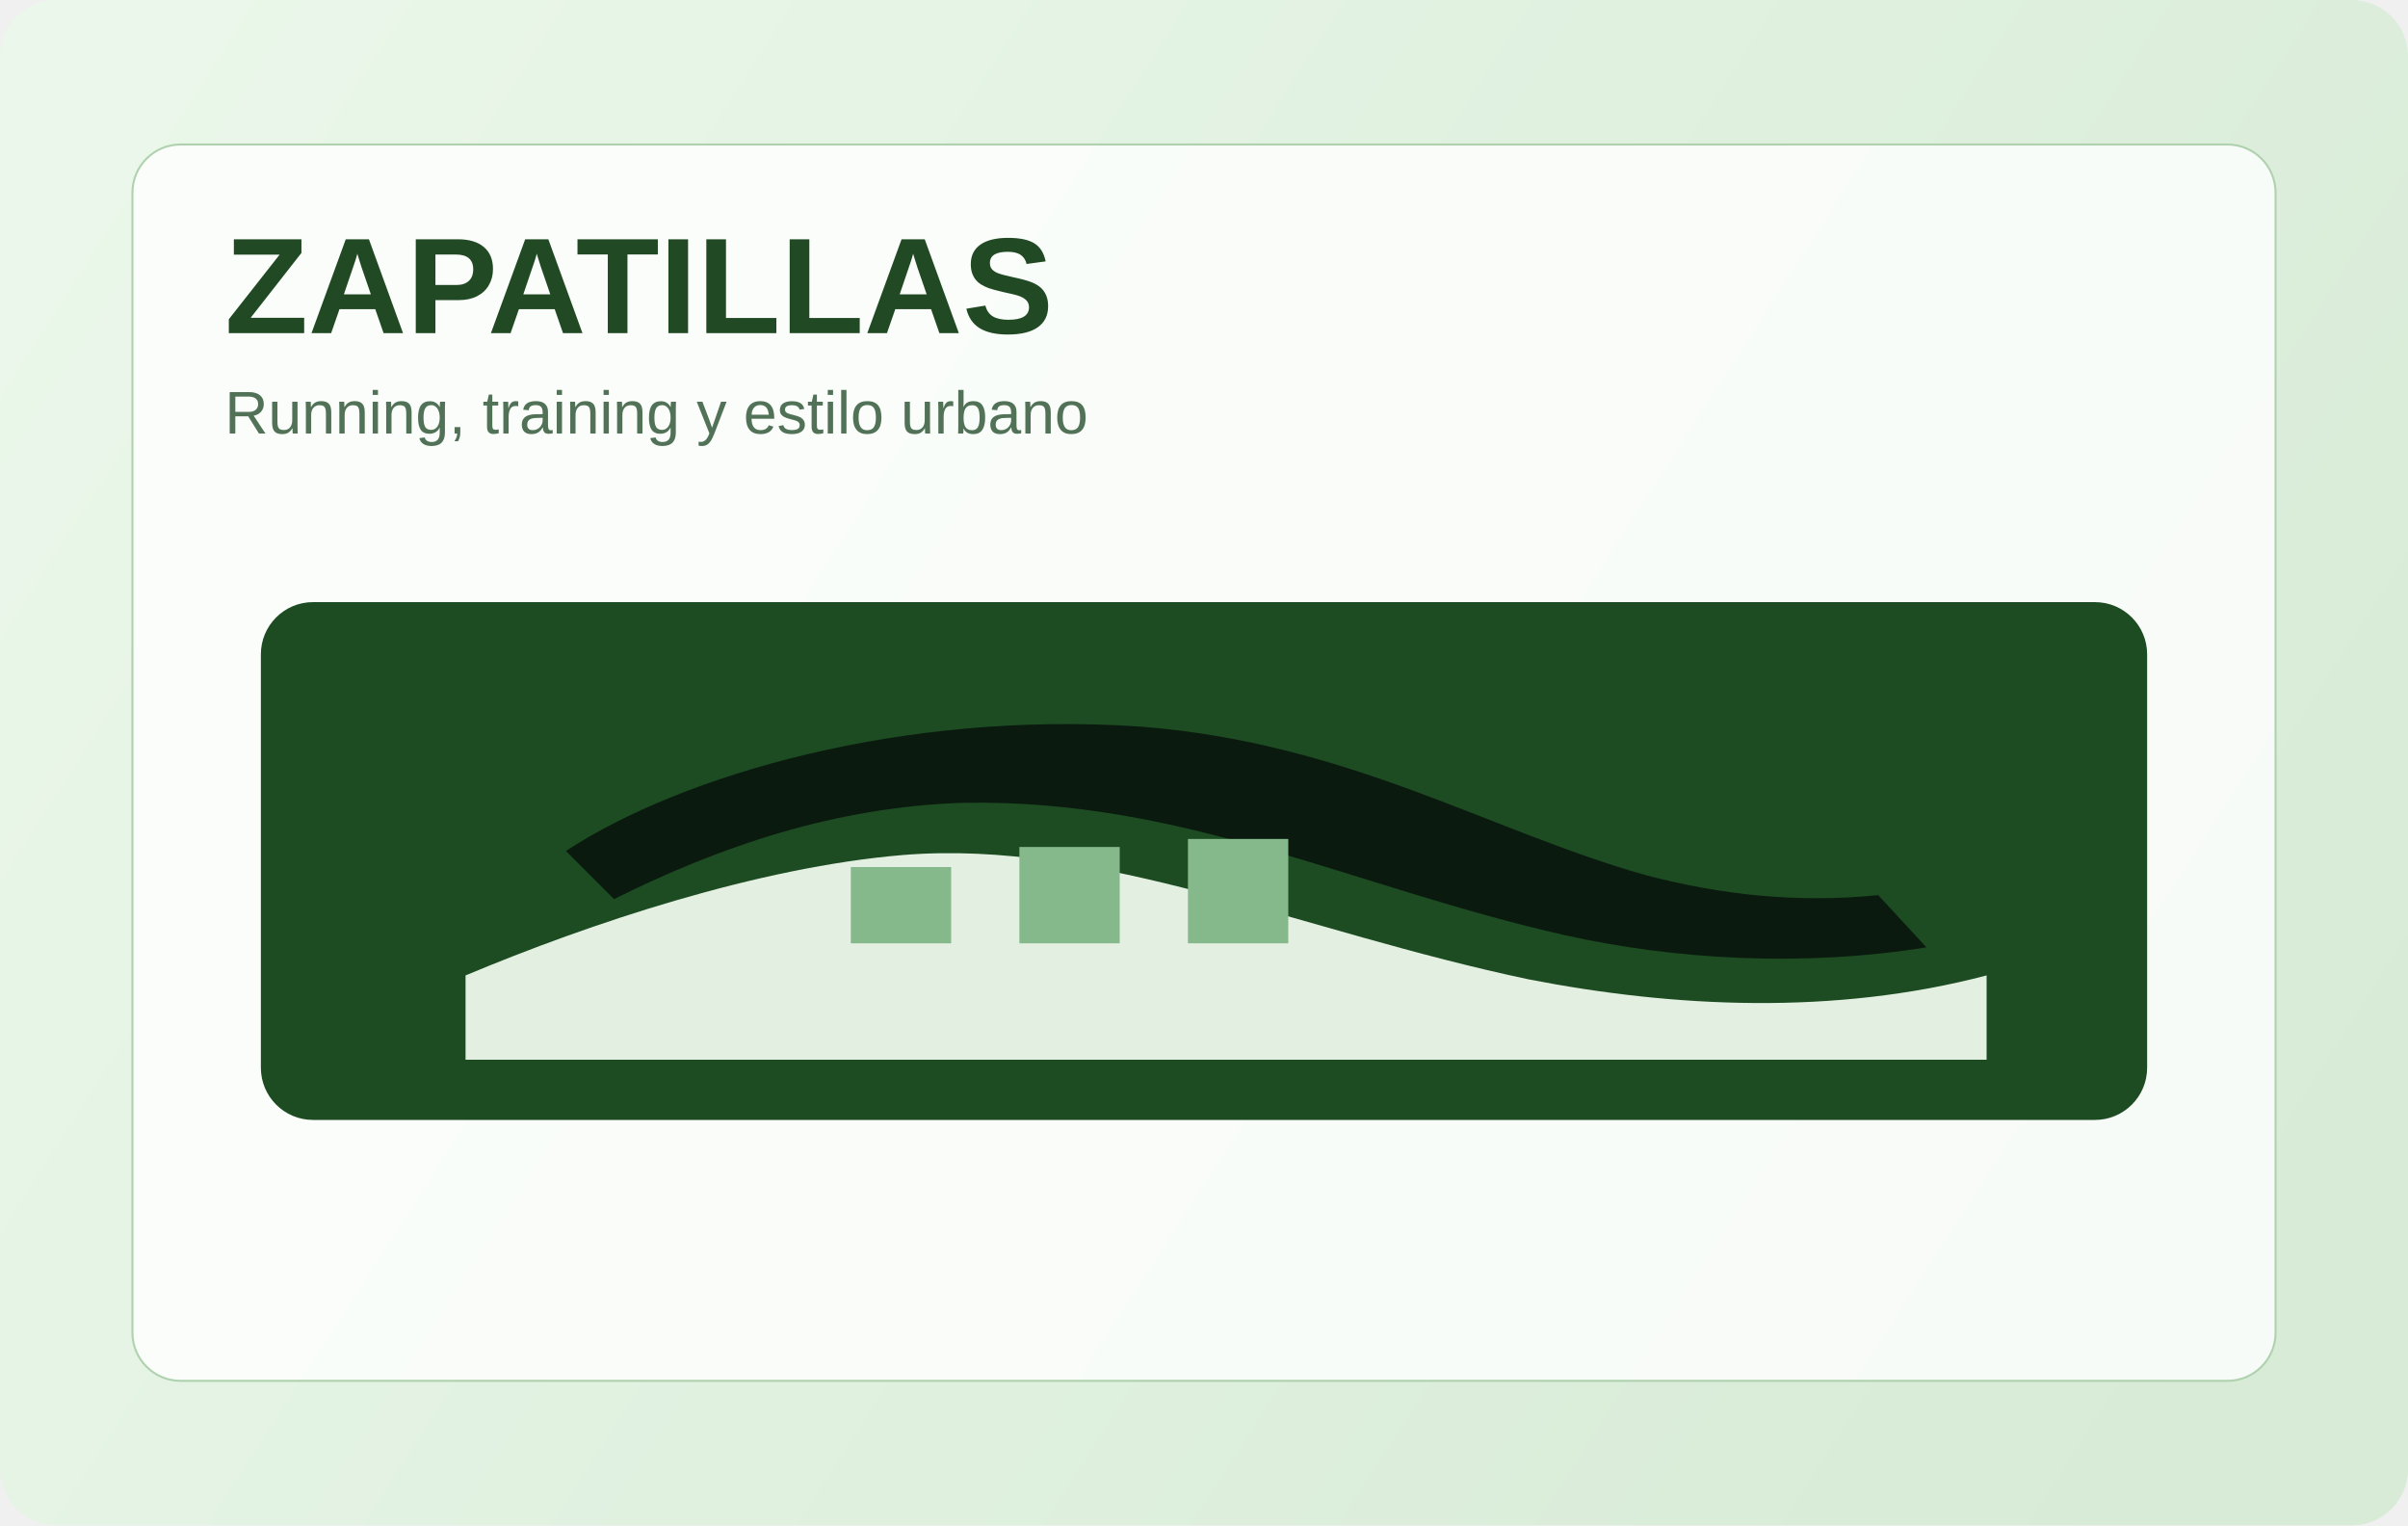
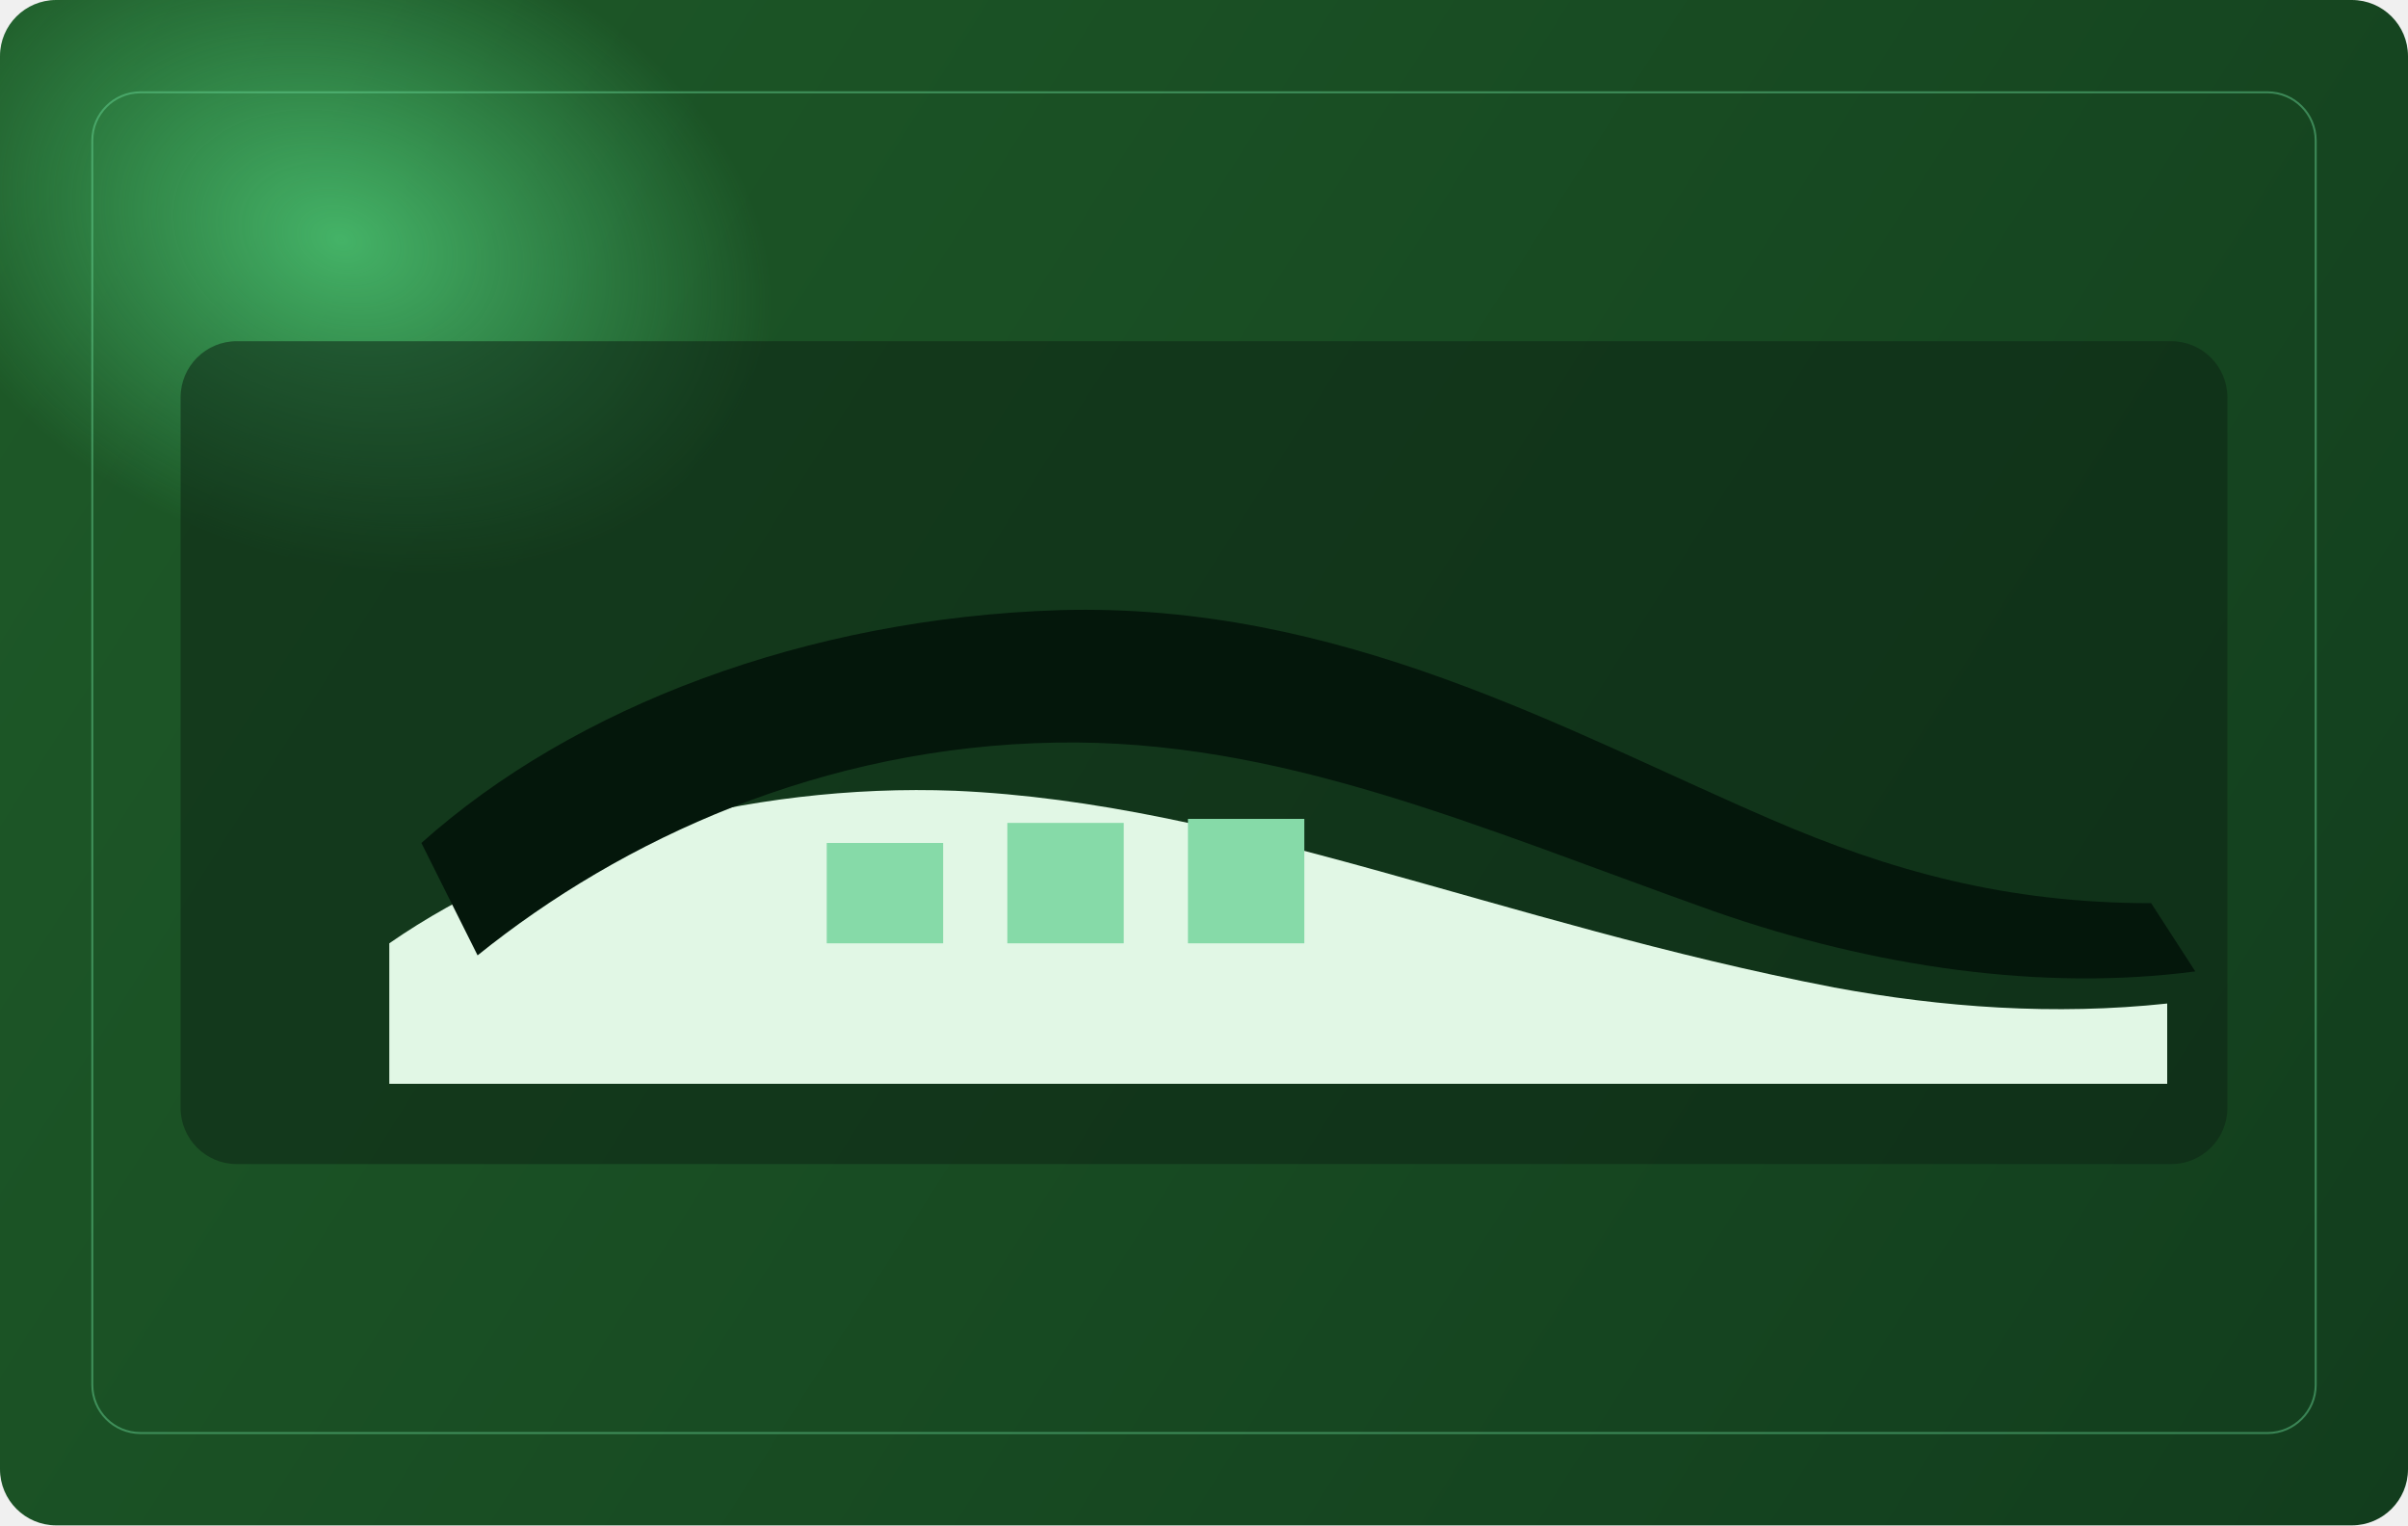
<svg xmlns="http://www.w3.org/2000/svg" width="1200" height="760" viewBox="0 0 1200 760" fill="none">
  <defs>
-     <linearGradient id="g1" x1="70" y1="30" x2="1110" y2="700" gradientUnits="userSpaceOnUse">
-       <stop stop-color="#EAF7EA" />
-       <stop offset="1" stop-color="#D7EBD6" />
+     <linearGradient id="g1" x1="0" y1="0" x2="1200" y2="760" gradientUnits="userSpaceOnUse">
+       <stop stop-color="#1E5A28" />
+       <stop offset="1" stop-color="#123D1D" />
    </linearGradient>
+     <radialGradient id="l1" cx="0" cy="0" r="1" gradientUnits="userSpaceOnUse" gradientTransform="translate(170 120) rotate(18) scale(220 160)">
+       <stop stop-color="#5AE58A" stop-opacity="0.65" />
+       <stop offset="1" stop-color="#5AE58A" stop-opacity="0" />
+     </radialGradient>
  </defs>
  <rect width="1200" height="760" rx="28" fill="url(#g1)" />
-   <rect x="66" y="72" width="1068" height="616" rx="24" fill="#FFFFFF" fill-opacity="0.8" stroke="#AFD1AE" />
-   <text x="112" y="166" fill="#214A24" font-size="68" font-family="Arial, Helvetica, sans-serif" font-weight="700">ZAPATILLAS</text>
-   <text x="112" y="216" fill="#527258" font-size="30" font-family="Arial, Helvetica, sans-serif">Running, training y estilo urbano</text>
-   <g transform="translate(130 300)">
-     <rect width="940" height="258" rx="26" fill="#1D4C22" />
-     <path d="M102 186C164 160 248 132 320 126C418 118 518 164 632 188C704 202 784 206 860 186L860 228L102 228V186Z" fill="#E3EFE1" />
-     <path d="M152 124C210 86 320 54 438 62C542 70 612 114 690 136C728 146 766 150 806 146L830 172C768 182 704 178 650 166C544 142 460 98 350 100C286 102 228 122 176 148L152 124Z" fill="#0B1A0F" />
-     <path d="M294 132L344 132L344 170L294 170V132Z" fill="#85B98B" />
-     <path d="M378 122L428 122L428 170L378 170V122Z" fill="#85B98B" />
-     <path d="M462 118L512 118L512 170L462 170V118Z" fill="#85B98B" />
+   <rect width="1200" height="760" rx="28" fill="url(#l1)" />
+   <rect x="46" y="46" width="1108" height="668" rx="24" stroke="#6CDB9A" stroke-opacity="0.45" />
+   <g transform="translate(90 170)">
+     <rect width="1020" height="410" rx="28" fill="#0E2515" fill-opacity="0.55" />
+     <path d="M104 300C176 250 282 220 386 224C524 230 658 290 824 322C878 332 934 336 990 330V370H104V300Z" fill="#E1F7E5" />
+     <path d="M120 250C196 182 312 138 438 134C578 130 690 194 792 238C852 264 910 280 982 280L1004 314C928 324 844 312 764 284C646 242 548 198 436 200C320 202 220 248 148 306L120 250Z" fill="#04170B" />
+     <path d="M322 250H380V300H322V250Z" fill="#86DAA8" />
+     <path d="M412 240H470V300H412V240Z" fill="#86DAA8" />
+     <path d="M502 238H560V300H502V238Z" fill="#86DAA8" />
  </g>
</svg>
